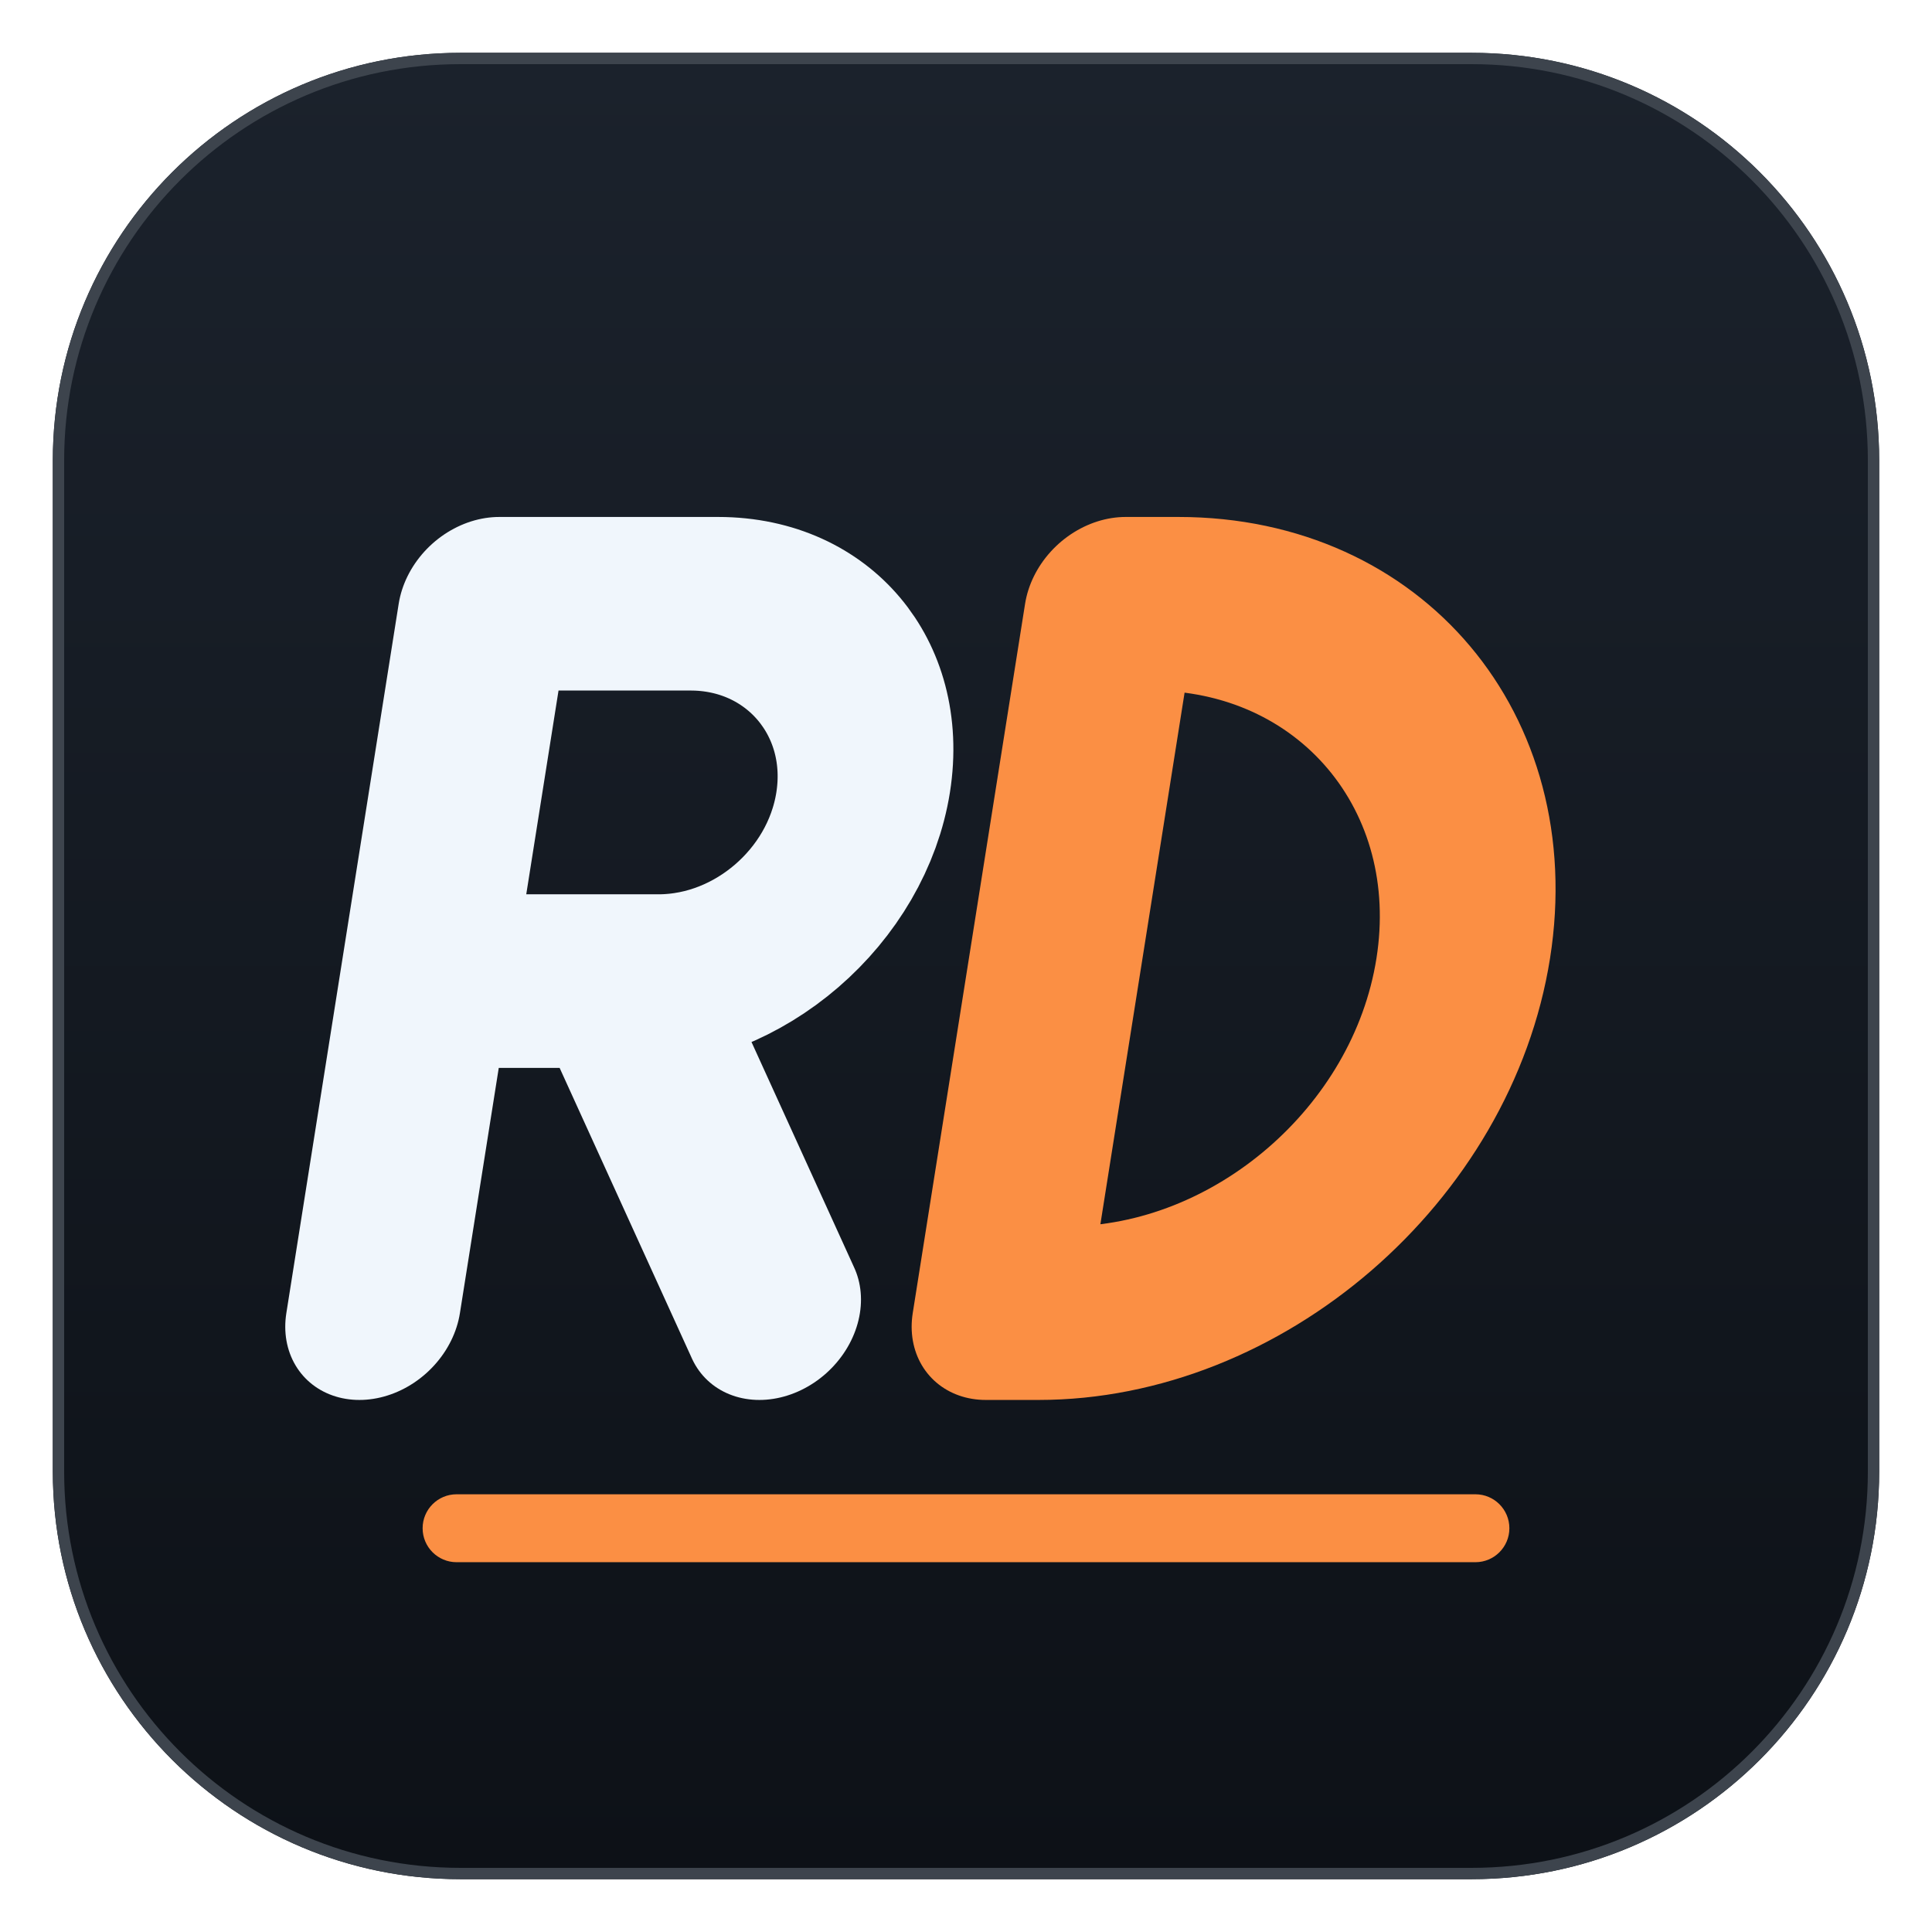
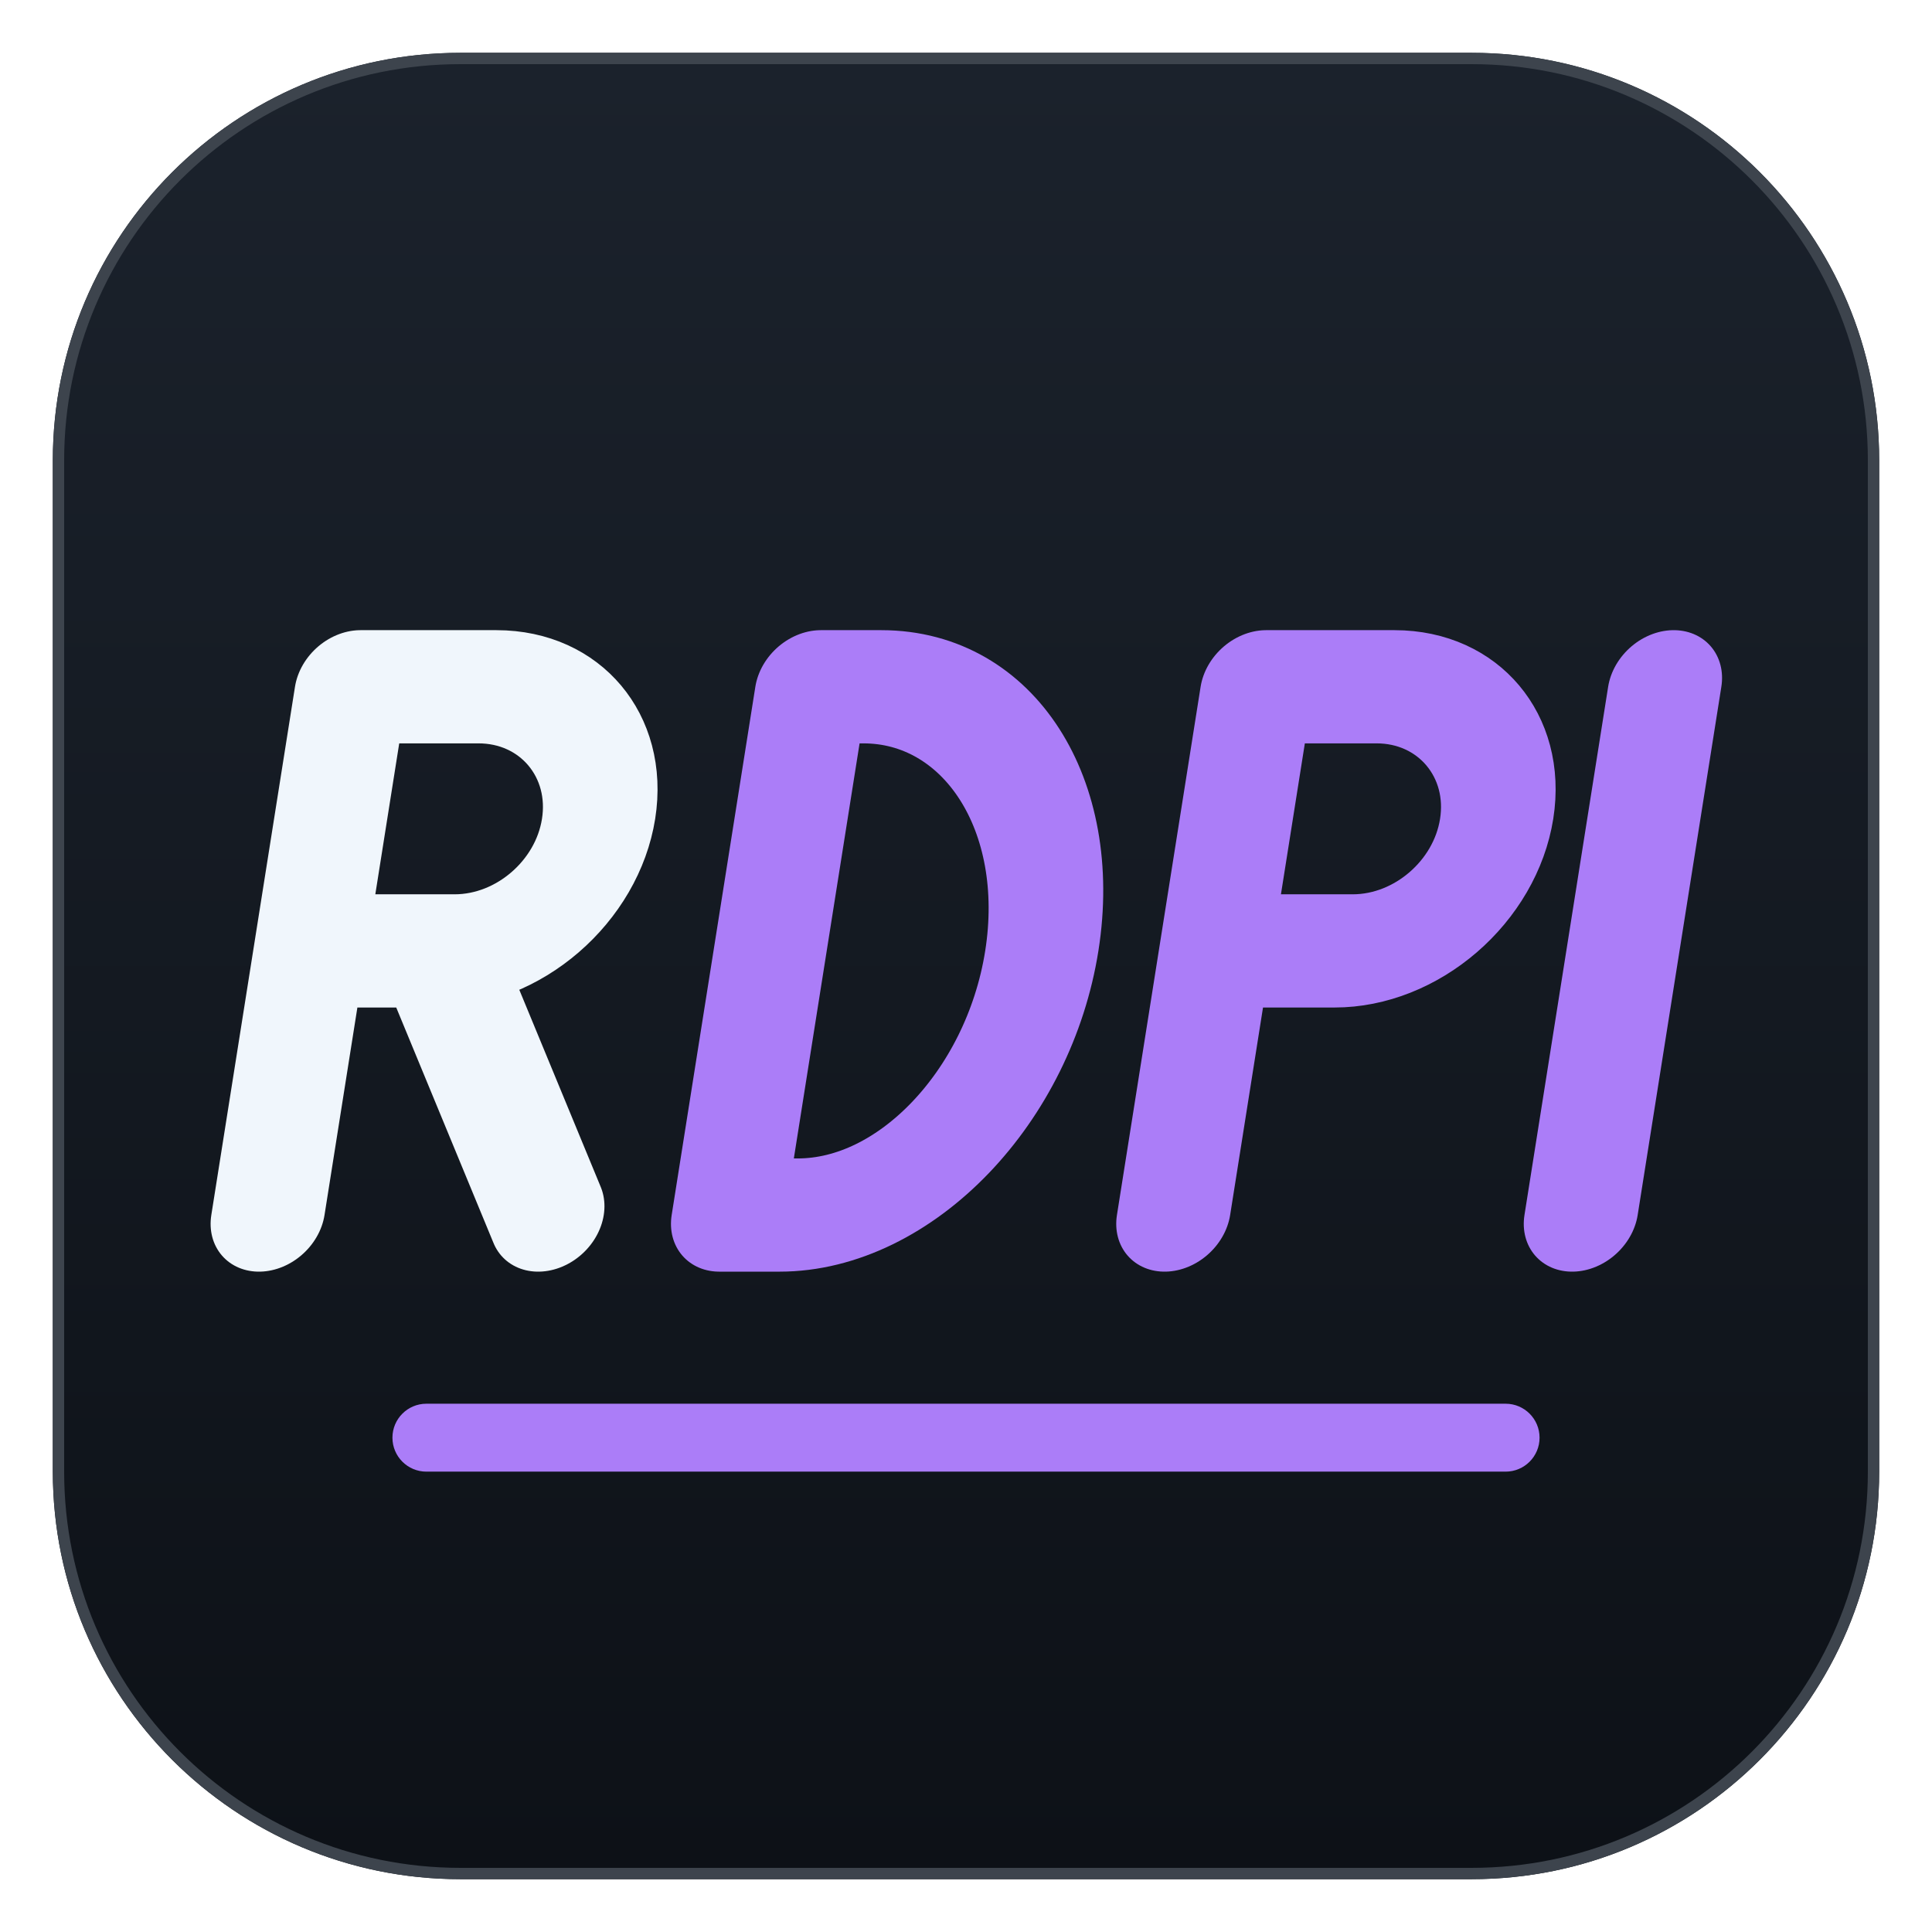
<svg xmlns="http://www.w3.org/2000/svg" viewBox="0 0 512 512" width="512" height="512">
  <defs>
    <linearGradient id="tile" x1="0" y1="0" x2="0" y2="1">
      <stop offset="0" stop-color="#1b222c" />
      <stop offset="1" stop-color="#0d1117" />
    </linearGradient>
  </defs>
  <rect x="14" y="14" width="484" height="484" rx="108" fill="url(#tile)" />
  <rect x="15.5" y="15.5" width="481" height="481" rx="106.5" fill="none" stroke="#3d444d" stroke-width="3" />
-   <g transform="translate(22 0) skewX(-9)" fill="none" stroke-width="46" stroke-linecap="round" stroke-linejoin="round">
-     <path d="M132 348V160h58a50 50 0 0 1 0 100h-58m52 0 54 88" stroke="#f0f6fc" />
-     <path d="M298 160v188h14a94 94 0 0 0 0-188z" stroke="#fb8f44" />
+   <g transform="translate(40 0) skewX(-9)" fill="none" stroke-width="30" stroke-linecap="round" stroke-linejoin="round">
+     <path d="M82 322V182h36a35 35 0 0 1 0 70H82m34 0 40 70" stroke="#f0f6fc" />
+     <path d="M204 182v140h16a56 70 0 0 0 0-140z" stroke="#ab7df8" />
+     <path d="M322 322V182h34a35 35 0 0 1 0 70h-34" stroke="#ab7df8" />
+     <path d="M430 182v140" stroke="#ab7df8" />
  </g>
-   <rect x="112" y="396" width="288" height="18" rx="9" fill="#fb8f44" />
+   <rect x="104" y="372" width="304" height="18" rx="9" fill="#ab7df8" />
</svg>
